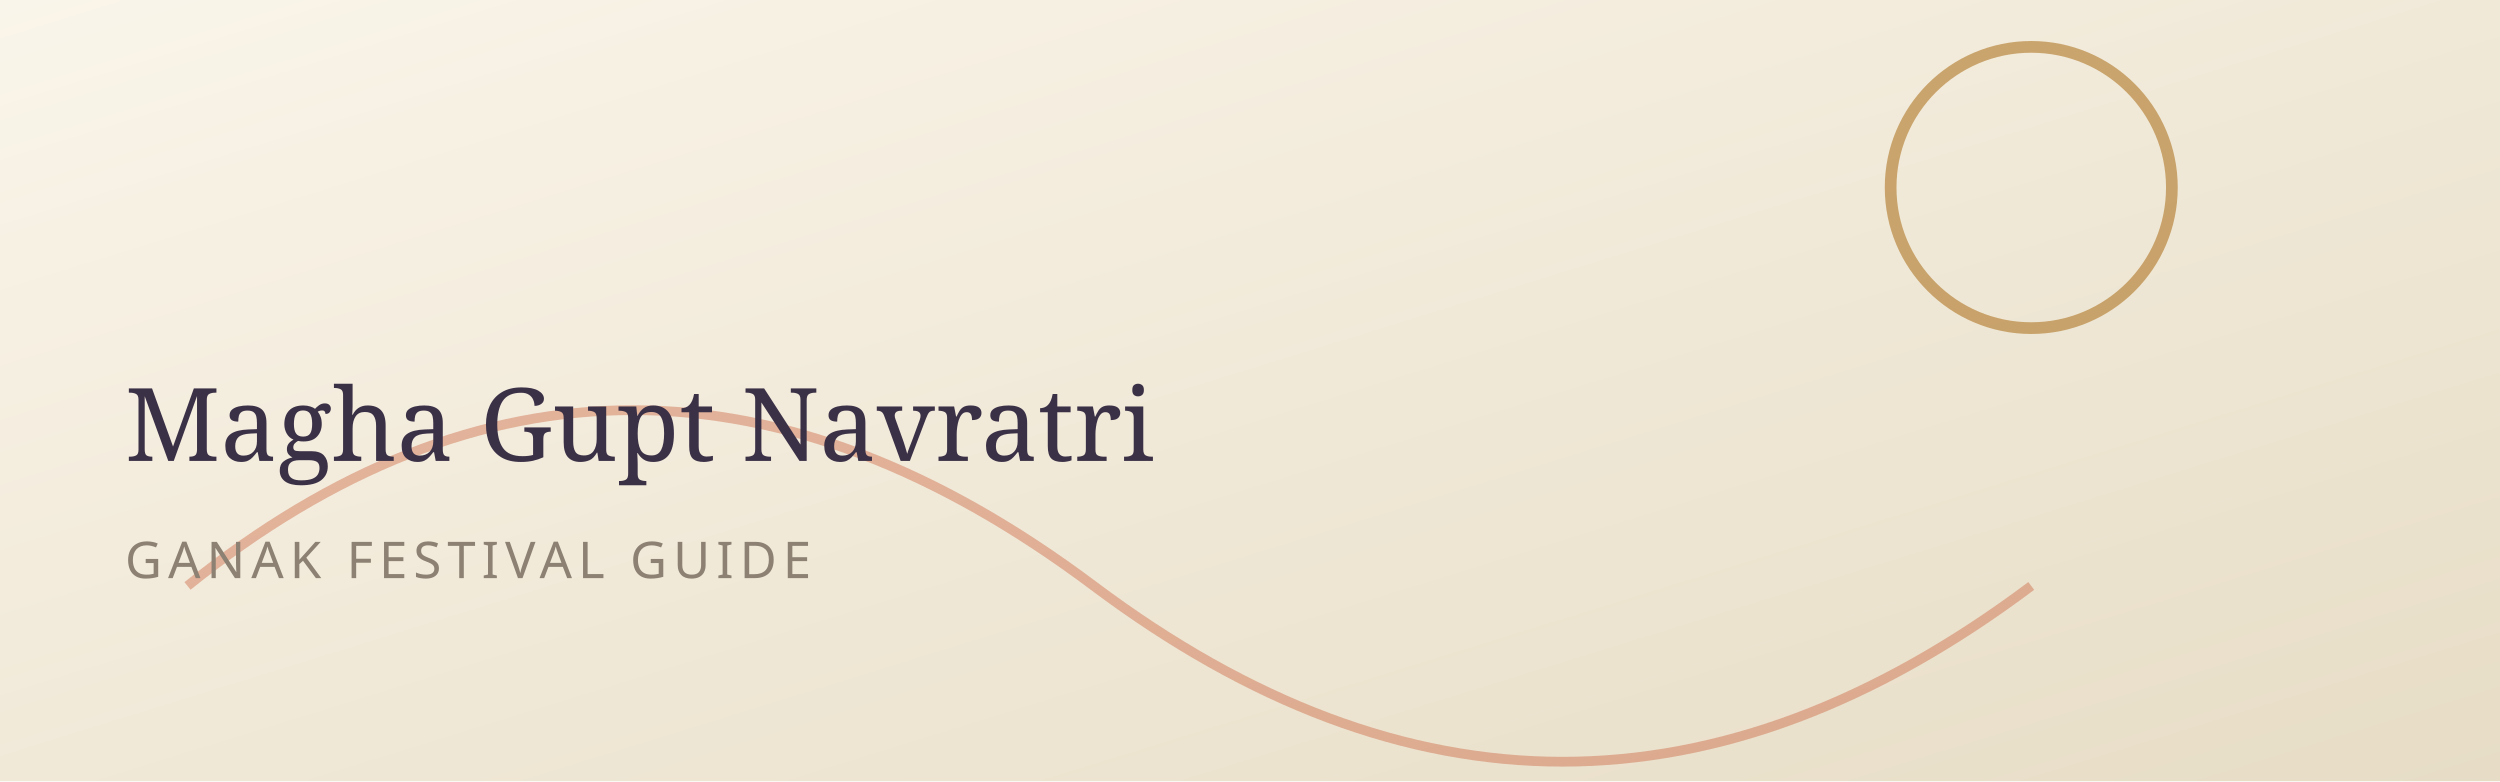
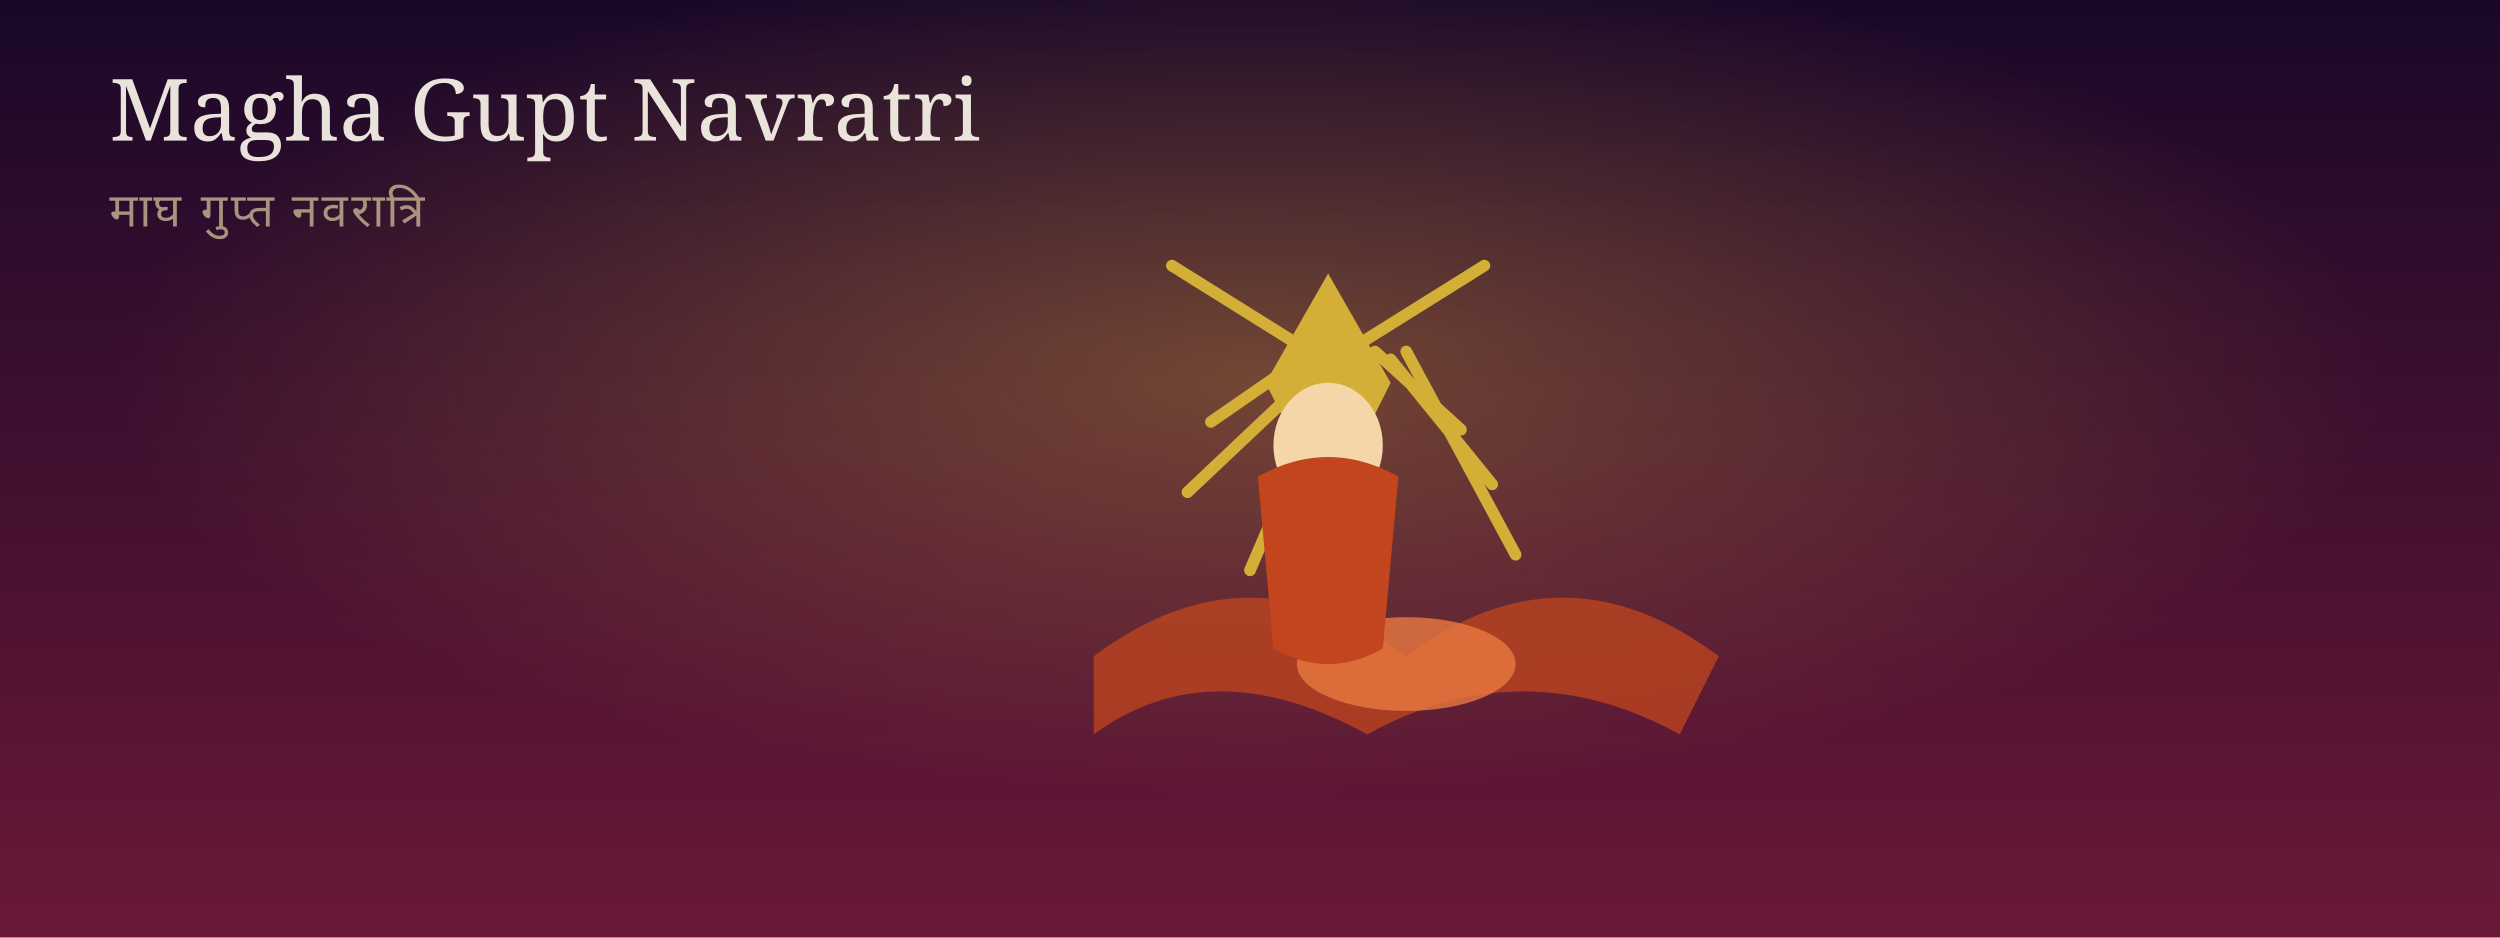
- <svg xmlns="http://www.w3.org/2000/svg" width="640" height="200" viewBox="0 0 640 200" role="img">
+ <svg xmlns="http://www.w3.org/2000/svg" width="640" height="240" viewBox="0 0 640 240" role="img" aria-label="Magha Gupt Navratri" data-subject="durga">
  <defs>
-     <linearGradient id="g" x1="0" y1="0" x2="1" y2="1">
-       <stop offset="0%" stop-color="#FAF5EA" />
-       <stop offset="100%" stop-color="#E7DDC6" />
+     <linearGradient id="devisky" x1="0" y1="0" x2="0" y2="1">
+       <stop offset="0%" stop-color="#1A0828" />
+       <stop offset="100%" stop-color="#6B1838" />
    </linearGradient>
+     <radialGradient id="aglow" cx="50%" cy="40%" r="45%">
+       <stop offset="0%" stop-color="#F5C842" stop-opacity="0.3" />
+       <stop offset="100%" stop-color="#F5C842" stop-opacity="0" />
+     </radialGradient>
  </defs>
-   <rect width="640" height="200" fill="url(#g)" />
-   <circle cx="520" cy="48" r="36" fill="none" stroke="#A86A12" stroke-width="3" opacity="0.55" />
-   <path d="M48 150 Q160 60 280 150 T520 150" fill="none" stroke="#C2451E" stroke-width="2.5" opacity="0.35" />
-   <text x="32" y="118" font-family="Georgia, serif" font-size="26" fill="#3B3147">Magha Gupt Navratri</text>
-   <text x="32" y="148" font-family="sans-serif" font-size="13" fill="#8C8173" letter-spacing="0.12em">GANAK FESTIVAL GUIDE</text>
+   <rect width="640" height="240" fill="url(#devisky)" />
+   <rect width="640" height="240" fill="url(#aglow)" />
+   <g transform="translate(340,118)">
+     <path d="M-60 50 Q-20 20 20 50 Q60 20 100 50 L90 70 Q50 48 10 70 Q-30 48 -60 70Z" fill="#C2451E" opacity="0.75" />
+     <ellipse cx="20" cy="52" rx="28" ry="12" fill="#E87840" opacity="0.8" />
+     <path d="M-8 -30 L-40 -50 M-4 -28 L-30 -10 M0 -26 L-36 8 M4 -28 L-20 28 M8 -30 L40 -50 M12 -28 L34 -8 M16 -26 L42 6 M20 -28 L48 24" stroke="#D4AF37" stroke-width="3" stroke-linecap="round" />
+     <path d="M-16 -20 L0 -48 L16 -20 L12 -12 L-12 -12Z" fill="#D4AF37" />
+     <ellipse cx="0" cy="-4" rx="14" ry="16" fill="#F5D6A8" />
+     <path d="M-18 4 Q0 -6 18 4 L14 48 Q0 56 -14 48Z" fill="#C2451E" />
+   </g>
+   <text x="28" y="36" font-family="Georgia, 'Noto Serif Devanagari', serif" font-size="22" fill="#FAF5EA" opacity="0.92">Magha Gupt Navratri</text>
+   <text x="28" y="58" font-family="'Noto Sans Devanagari', sans-serif" font-size="12" fill="#C9B896" letter-spacing="0.08em" opacity="0.78">माघ गुप्त नवरात्रि</text>
</svg>
